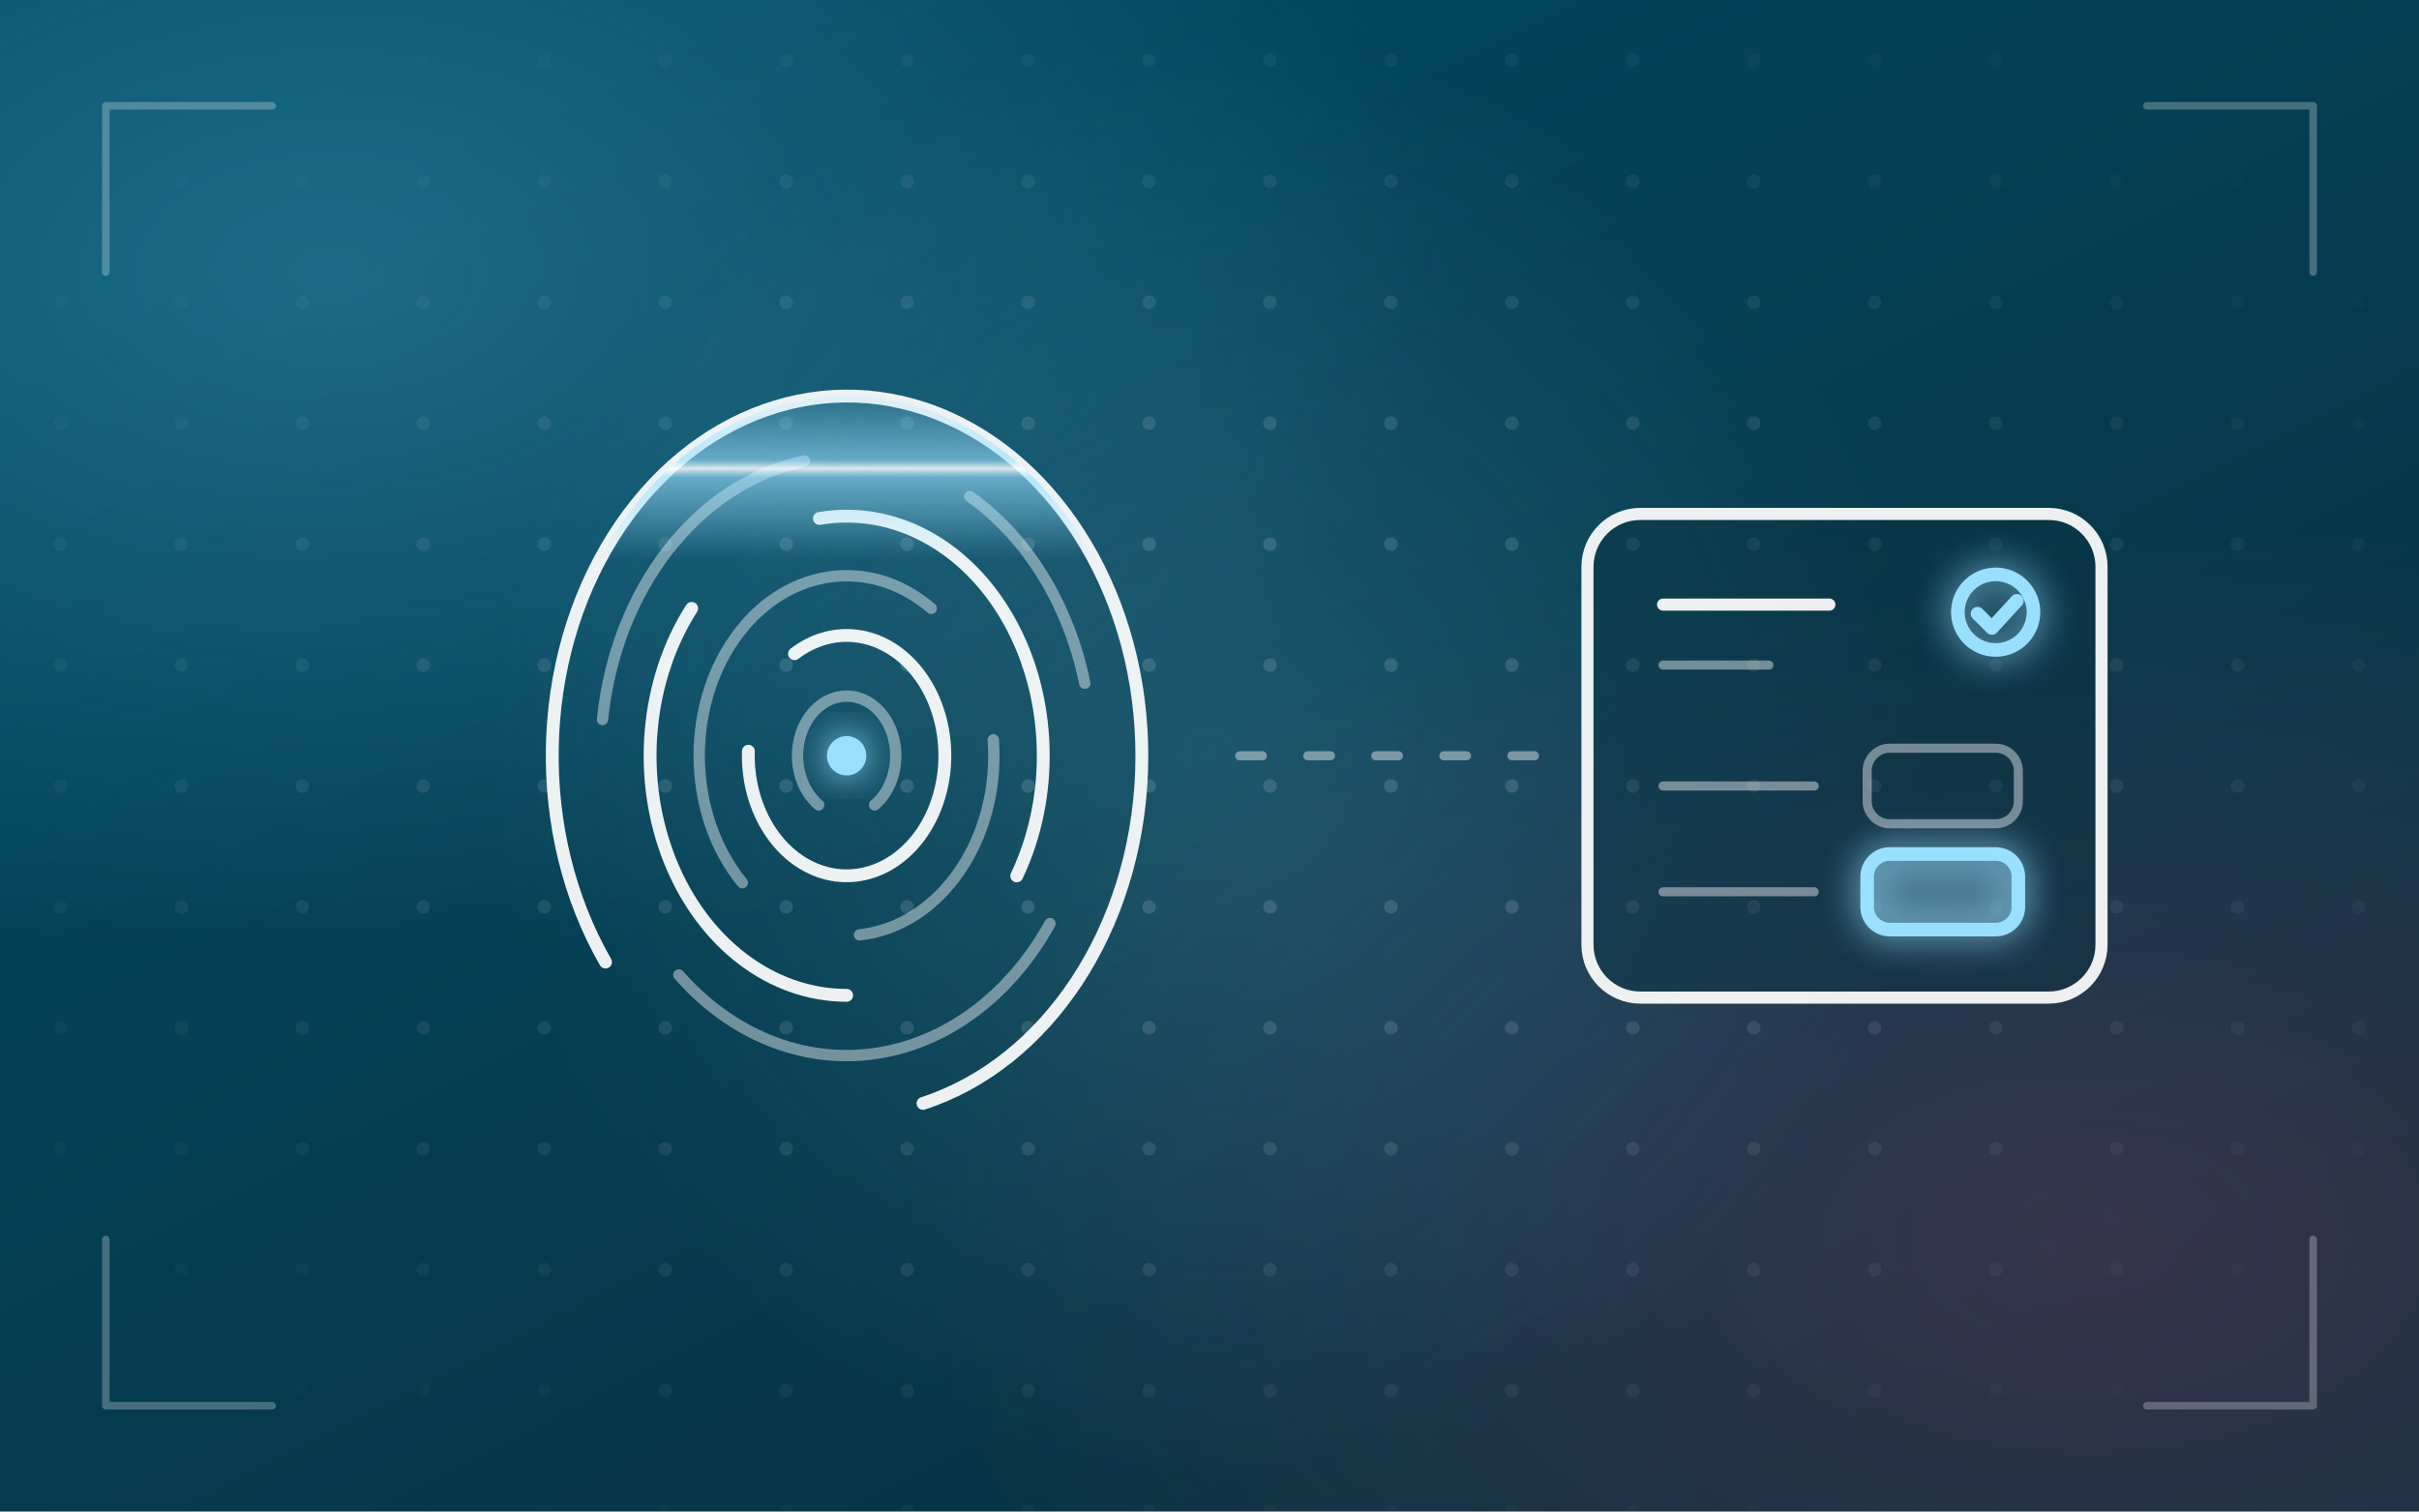
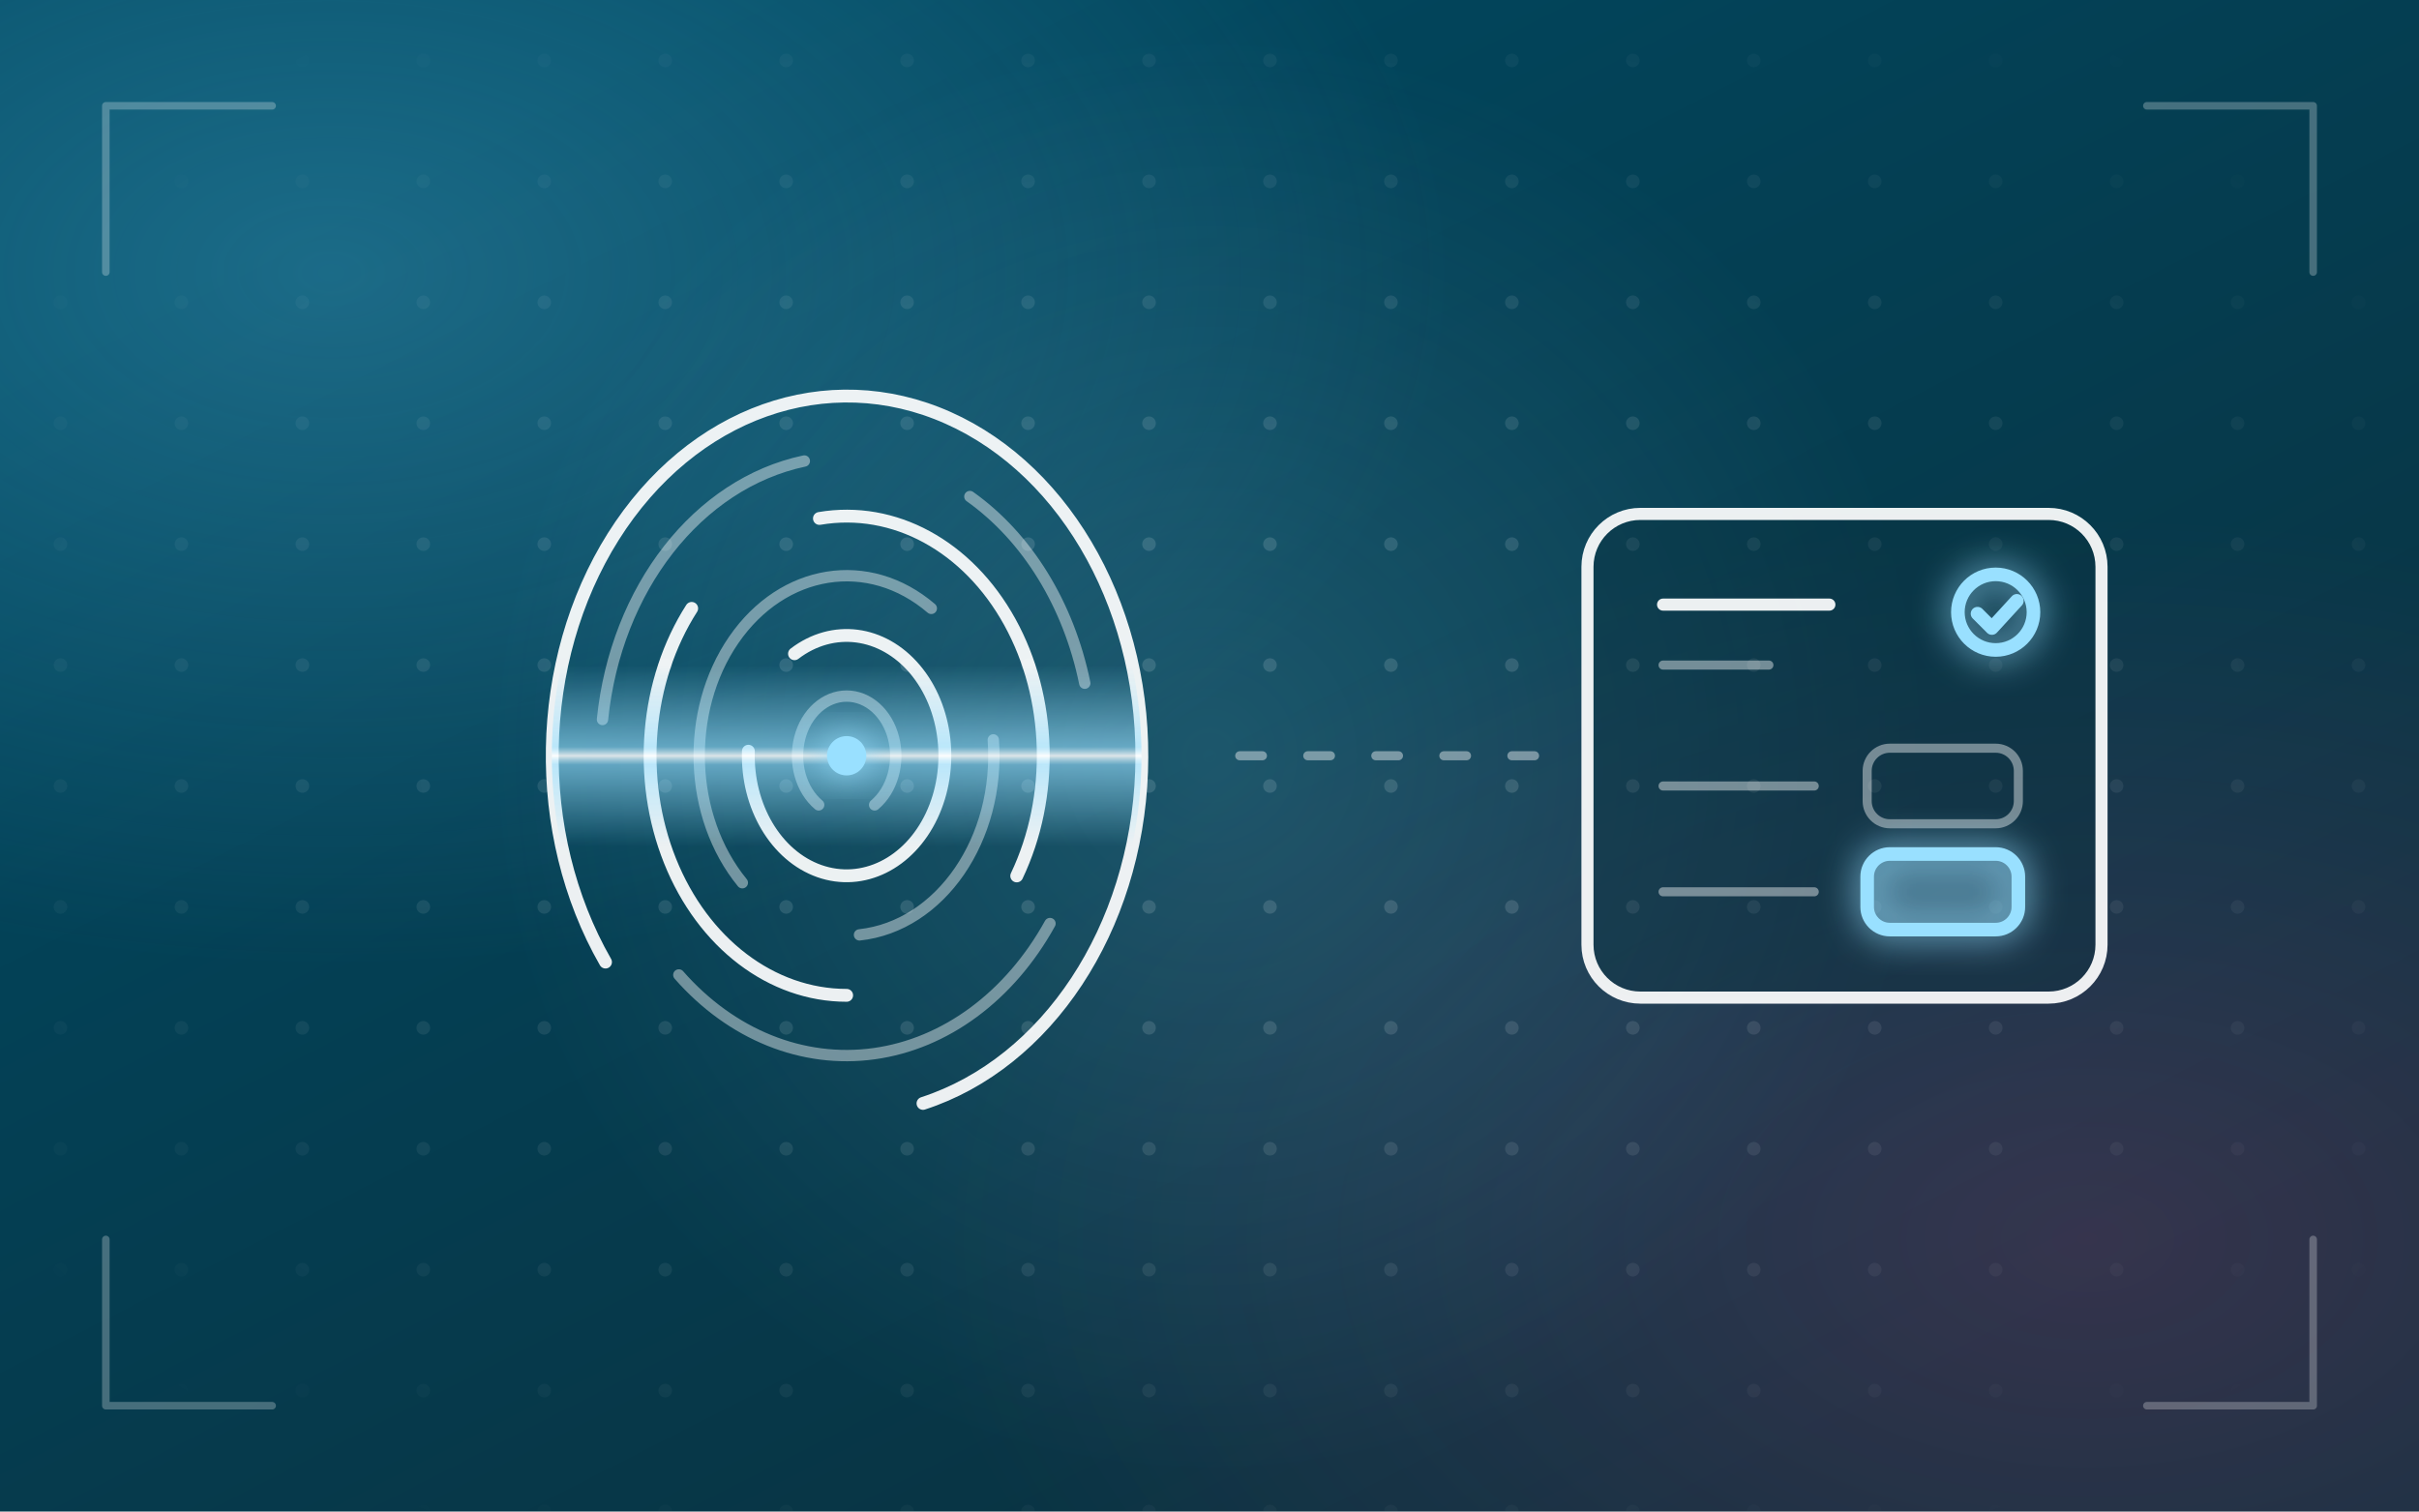
<svg xmlns="http://www.w3.org/2000/svg" viewBox="0 0 320 200" width="320" height="200" fill="none" stroke-linecap="round" stroke-linejoin="round">
  <style>
.m{stroke:#fff;stroke-opacity:.92;stroke-width:1.6}
.s{stroke:#fff;stroke-opacity:.42;stroke-width:1.2}
.f{stroke:#fff;stroke-opacity:.26;stroke-width:1}
.a{stroke:#99e0ff;stroke-width:1.8}
.af{fill:#99e0ff;stroke:none}
.g{filter:url(#glow)}
- .scan{animation:scan 3.4s ease-in-out infinite}
- @keyframes scan{0%,100%{transform:translateY(-4px)}50%{transform:translateY(76px)}}
- .dash{stroke-dasharray:3 6;animation:flow 2.6s linear infinite}
- @keyframes flow{to{stroke-dashoffset:-72}}
- @media (prefers-reduced-motion:reduce){*{animation:none!important}}
+ .scan{transform:translateY(38px)}
+ .dash{stroke-dasharray:3 6}
</style>
  <defs>
    <linearGradient id="bg" x1=".17" y1=".1" x2=".83" y2=".9">
      <stop offset="0" stop-color="#004961" />
      <stop offset="1" stop-color="#0a303e" />
    </linearGradient>
    <radialGradient id="r1" cx=".14" cy=".18" r=".46">
      <stop offset="0" stop-color="#62c5ee" stop-opacity=".28" />
      <stop offset="1" stop-color="#62c5ee" stop-opacity="0" />
    </radialGradient>
    <radialGradient id="r2" cx=".86" cy=".82" r=".48">
      <stop offset="0" stop-color="#ff458e" stop-opacity=".18" />
      <stop offset="1" stop-color="#ff458e" stop-opacity="0" />
    </radialGradient>
    <radialGradient id="halo" cx=".5" cy=".5" r=".5">
      <stop offset="0" stop-color="#99e0ff" stop-opacity=".16" />
      <stop offset="1" stop-color="#99e0ff" stop-opacity="0" />
    </radialGradient>
    <radialGradient id="fade" cx=".5" cy=".5" r=".6">
      <stop offset=".25" stop-color="#fff" />
      <stop offset="1" stop-color="#000" />
    </radialGradient>
    <mask id="mk">
      <rect width="320" height="200" fill="url(#fade)" />
    </mask>
    <pattern id="dots" width="16" height="16" patternUnits="userSpaceOnUse">
      <circle cx="8" cy="8" r=".9" fill="#fff" fill-opacity=".14" />
    </pattern>
    <filter id="glow" x="-60%" y="-60%" width="220%" height="220%">
      <feGaussianBlur stdDeviation="2.4" result="b" />
      <feMerge>
        <feMergeNode in="b" />
        <feMergeNode in="SourceGraphic" />
      </feMerge>
    </filter>
  </defs>
  <rect width="320" height="200" fill="url(#bg)" />
  <rect width="320" height="200" fill="url(#r1)" />
  <rect width="320" height="200" fill="url(#r2)" />
  <rect width="320" height="200" fill="url(#dots)" mask="url(#mk)" />
  <circle cx="160" cy="100" r="96" fill="url(#halo)" />
  <path class="f" d="M14 36V14h22M284 14h22v22M306 164v22h-22M36 186H14v-22" />
  <defs>
    <clipPath id="fp">
      <ellipse cx="112" cy="100" rx="39" ry="47.6" />
    </clipPath>
    <linearGradient id="beam" x1="0" y1="0" x2="0" y2="1">
      <stop offset="0" stop-color="#99e0ff" stop-opacity="0" />
      <stop offset=".45" stop-color="#99e0ff" stop-opacity=".6" />
      <stop offset=".5" stop-color="#fff" stop-opacity=".85" />
      <stop offset=".55" stop-color="#99e0ff" stop-opacity=".6" />
      <stop offset="1" stop-color="#99e0ff" stop-opacity="0" />
    </linearGradient>
  </defs>
  <path class="s" d="M108.3 106.5A6.5 7.9 0 1 1 115.7 106.5M131.4 97.9A19.5 23.8 0 0 1 113.7 123.7M98.2 116.8A19.5 23.8 0 0 1 123.2 80.5M128.3 65.7A32.5 39.7 0 0 1 143.5 90.4M138.9 122.2A32.5 39.7 0 0 1 89.8 129M79.7 95.2A32.5 39.7 0 0 1 106.4 61" style="stroke-width:1.5" />
  <path class="m" d="M105.1 86.5A13 15.9 0 1 1 99 99.4M112 131.7A26 31.7 0 0 1 91.5 80.5M108.4 68.6A26 31.7 0 0 1 134.5 115.9M80.1 127.3A39 47.6 0 1 1 122.1 146" style="stroke-width:1.7" />
  <g clip-path="url(#fp)">
    <rect class="scan" x="68" y="50" width="88" height="24" fill="url(#beam)" />
  </g>
  <circle class="af g" cx="112" cy="100" r="2.6" />
  <path class="s dash" d="M164 100H206" />
  <rect class="m" x="210" y="68" width="68" height="64" rx="7" fill="#0a303e" fill-opacity=".38" />
  <path class="m" d="M220 80h22" />
  <path class="s" d="M220 88h14" />
  <path class="s" d="M220 104h20M220 118h20" />
  <rect class="s" x="247" y="99" width="20" height="10" rx="3" />
  <rect class="a g" x="247" y="113" width="20" height="10" rx="3" fill="#99e0ff" fill-opacity=".22" />
  <circle class="a g" cx="264" cy="81" r="5" />
  <path class="a" d="M261.6 81.2l1.9 1.9 3.3-3.6" />
</svg>
